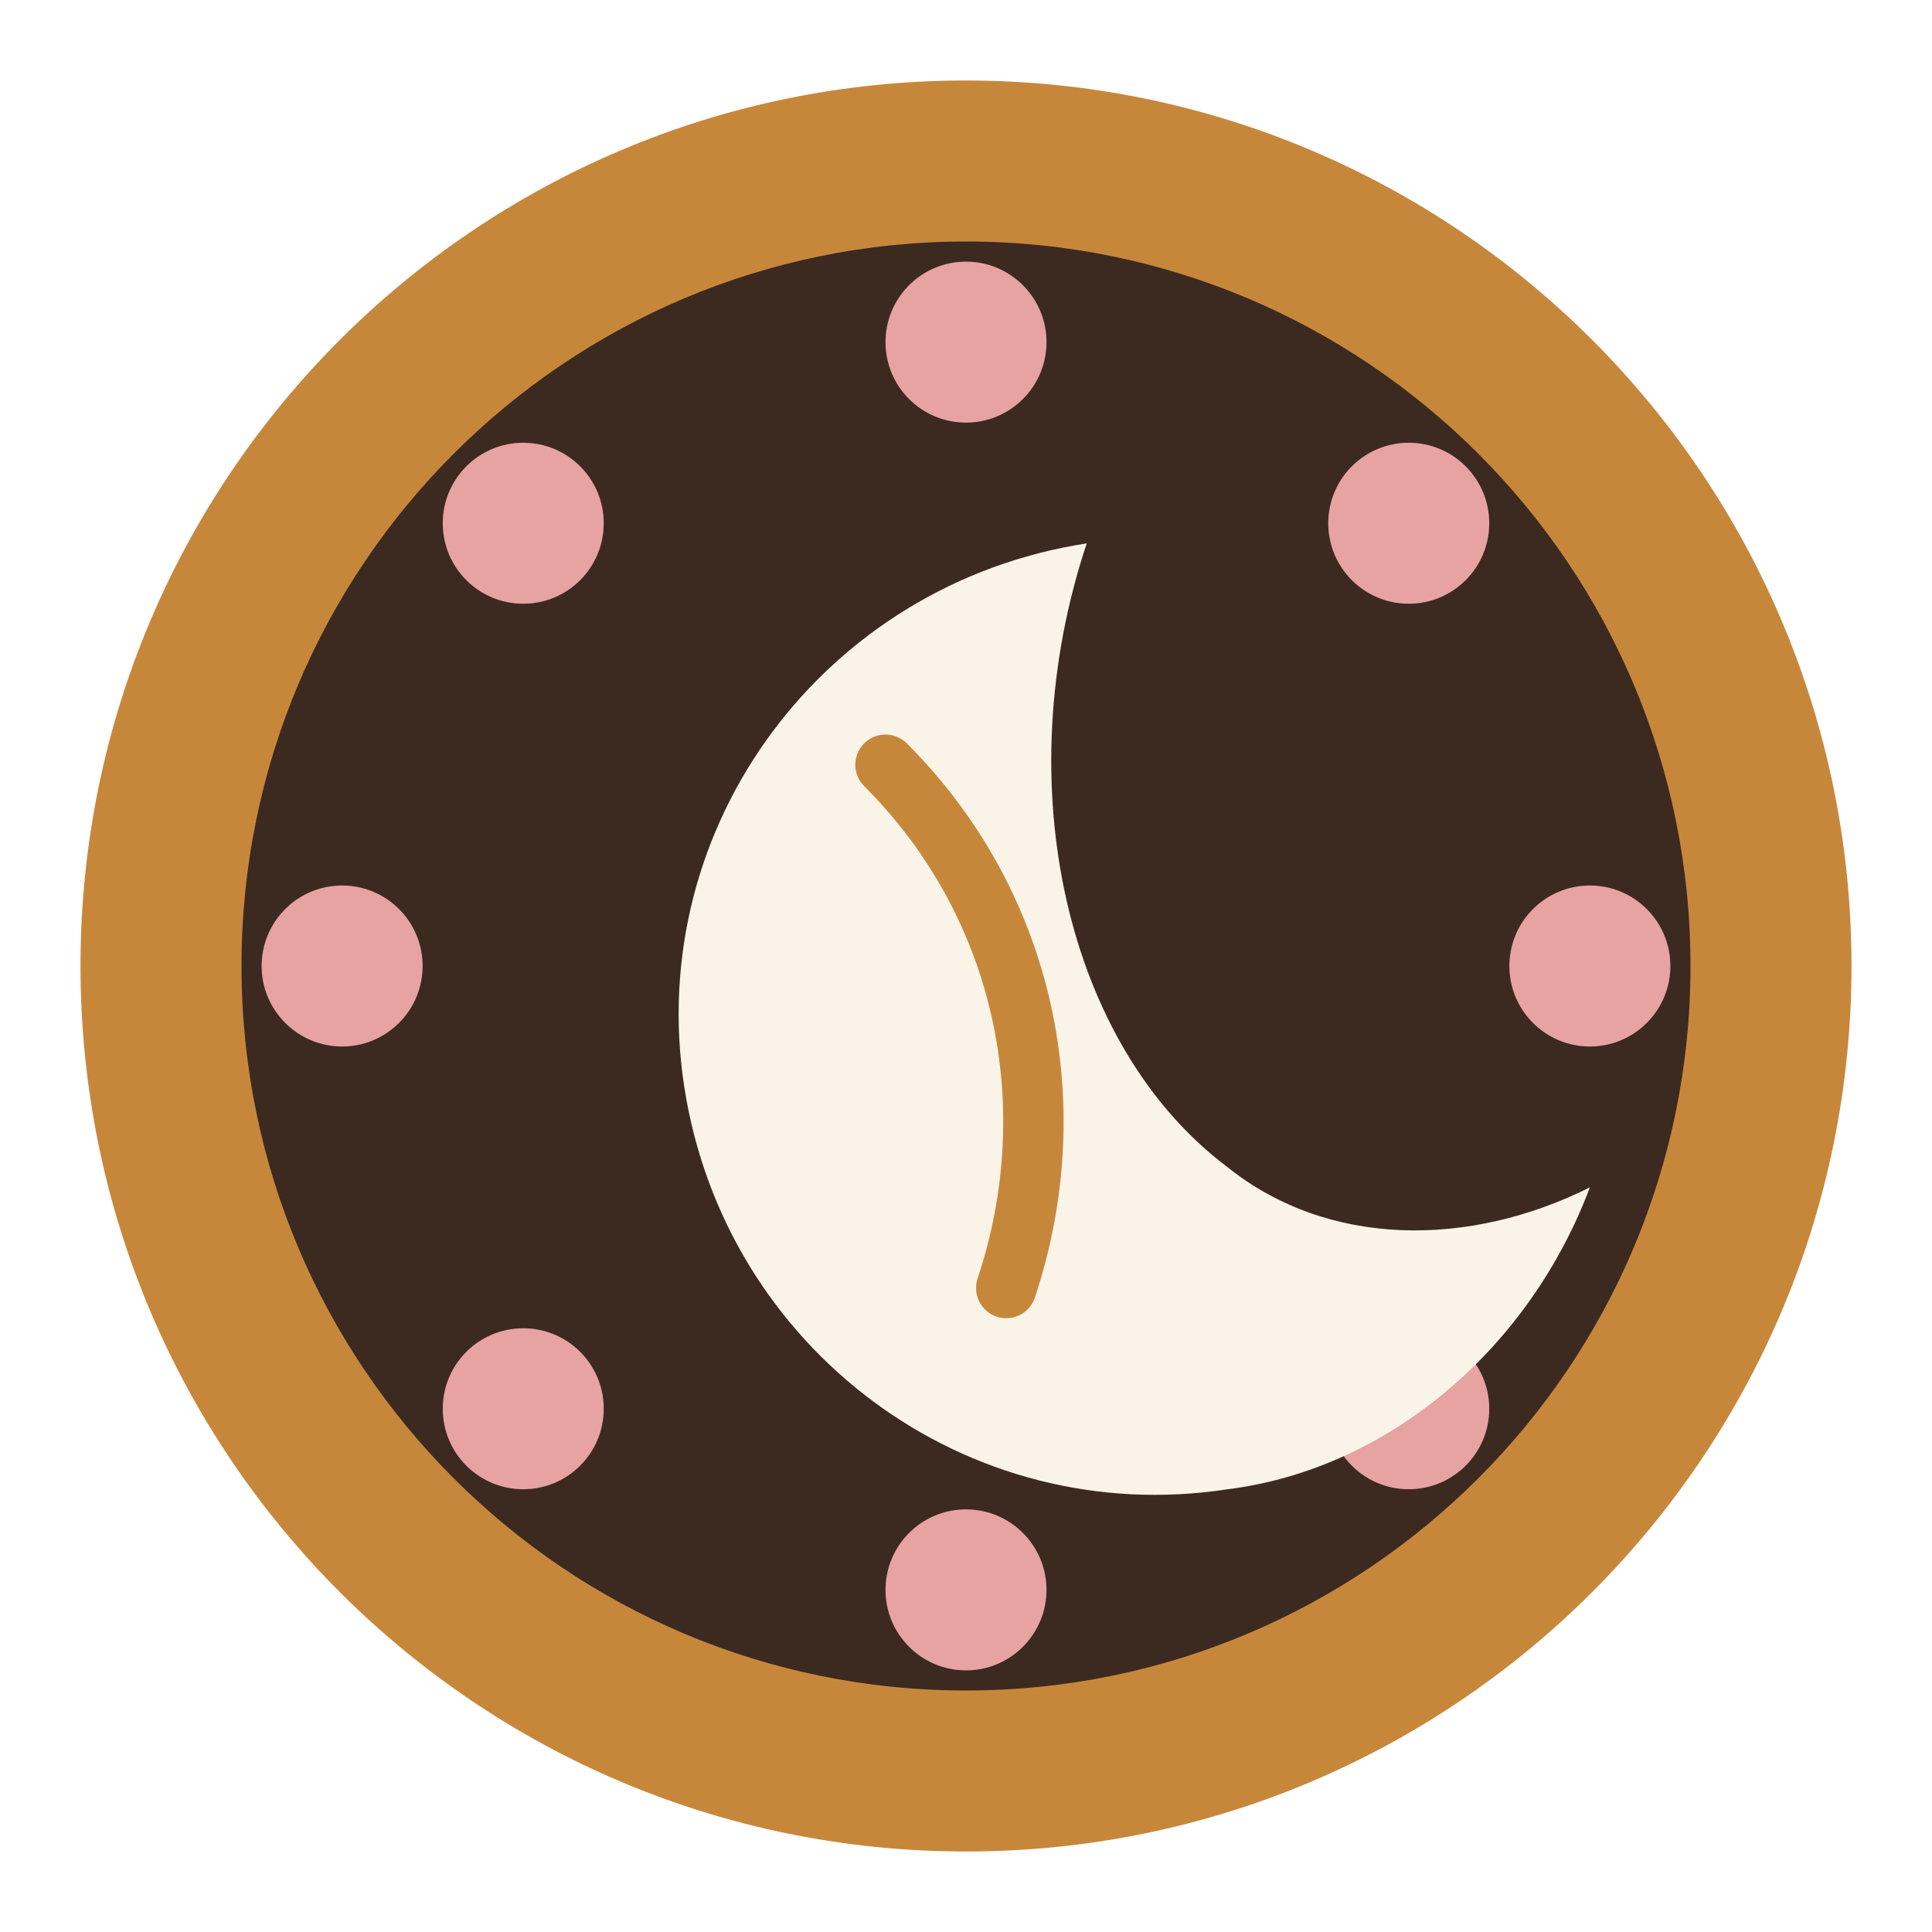
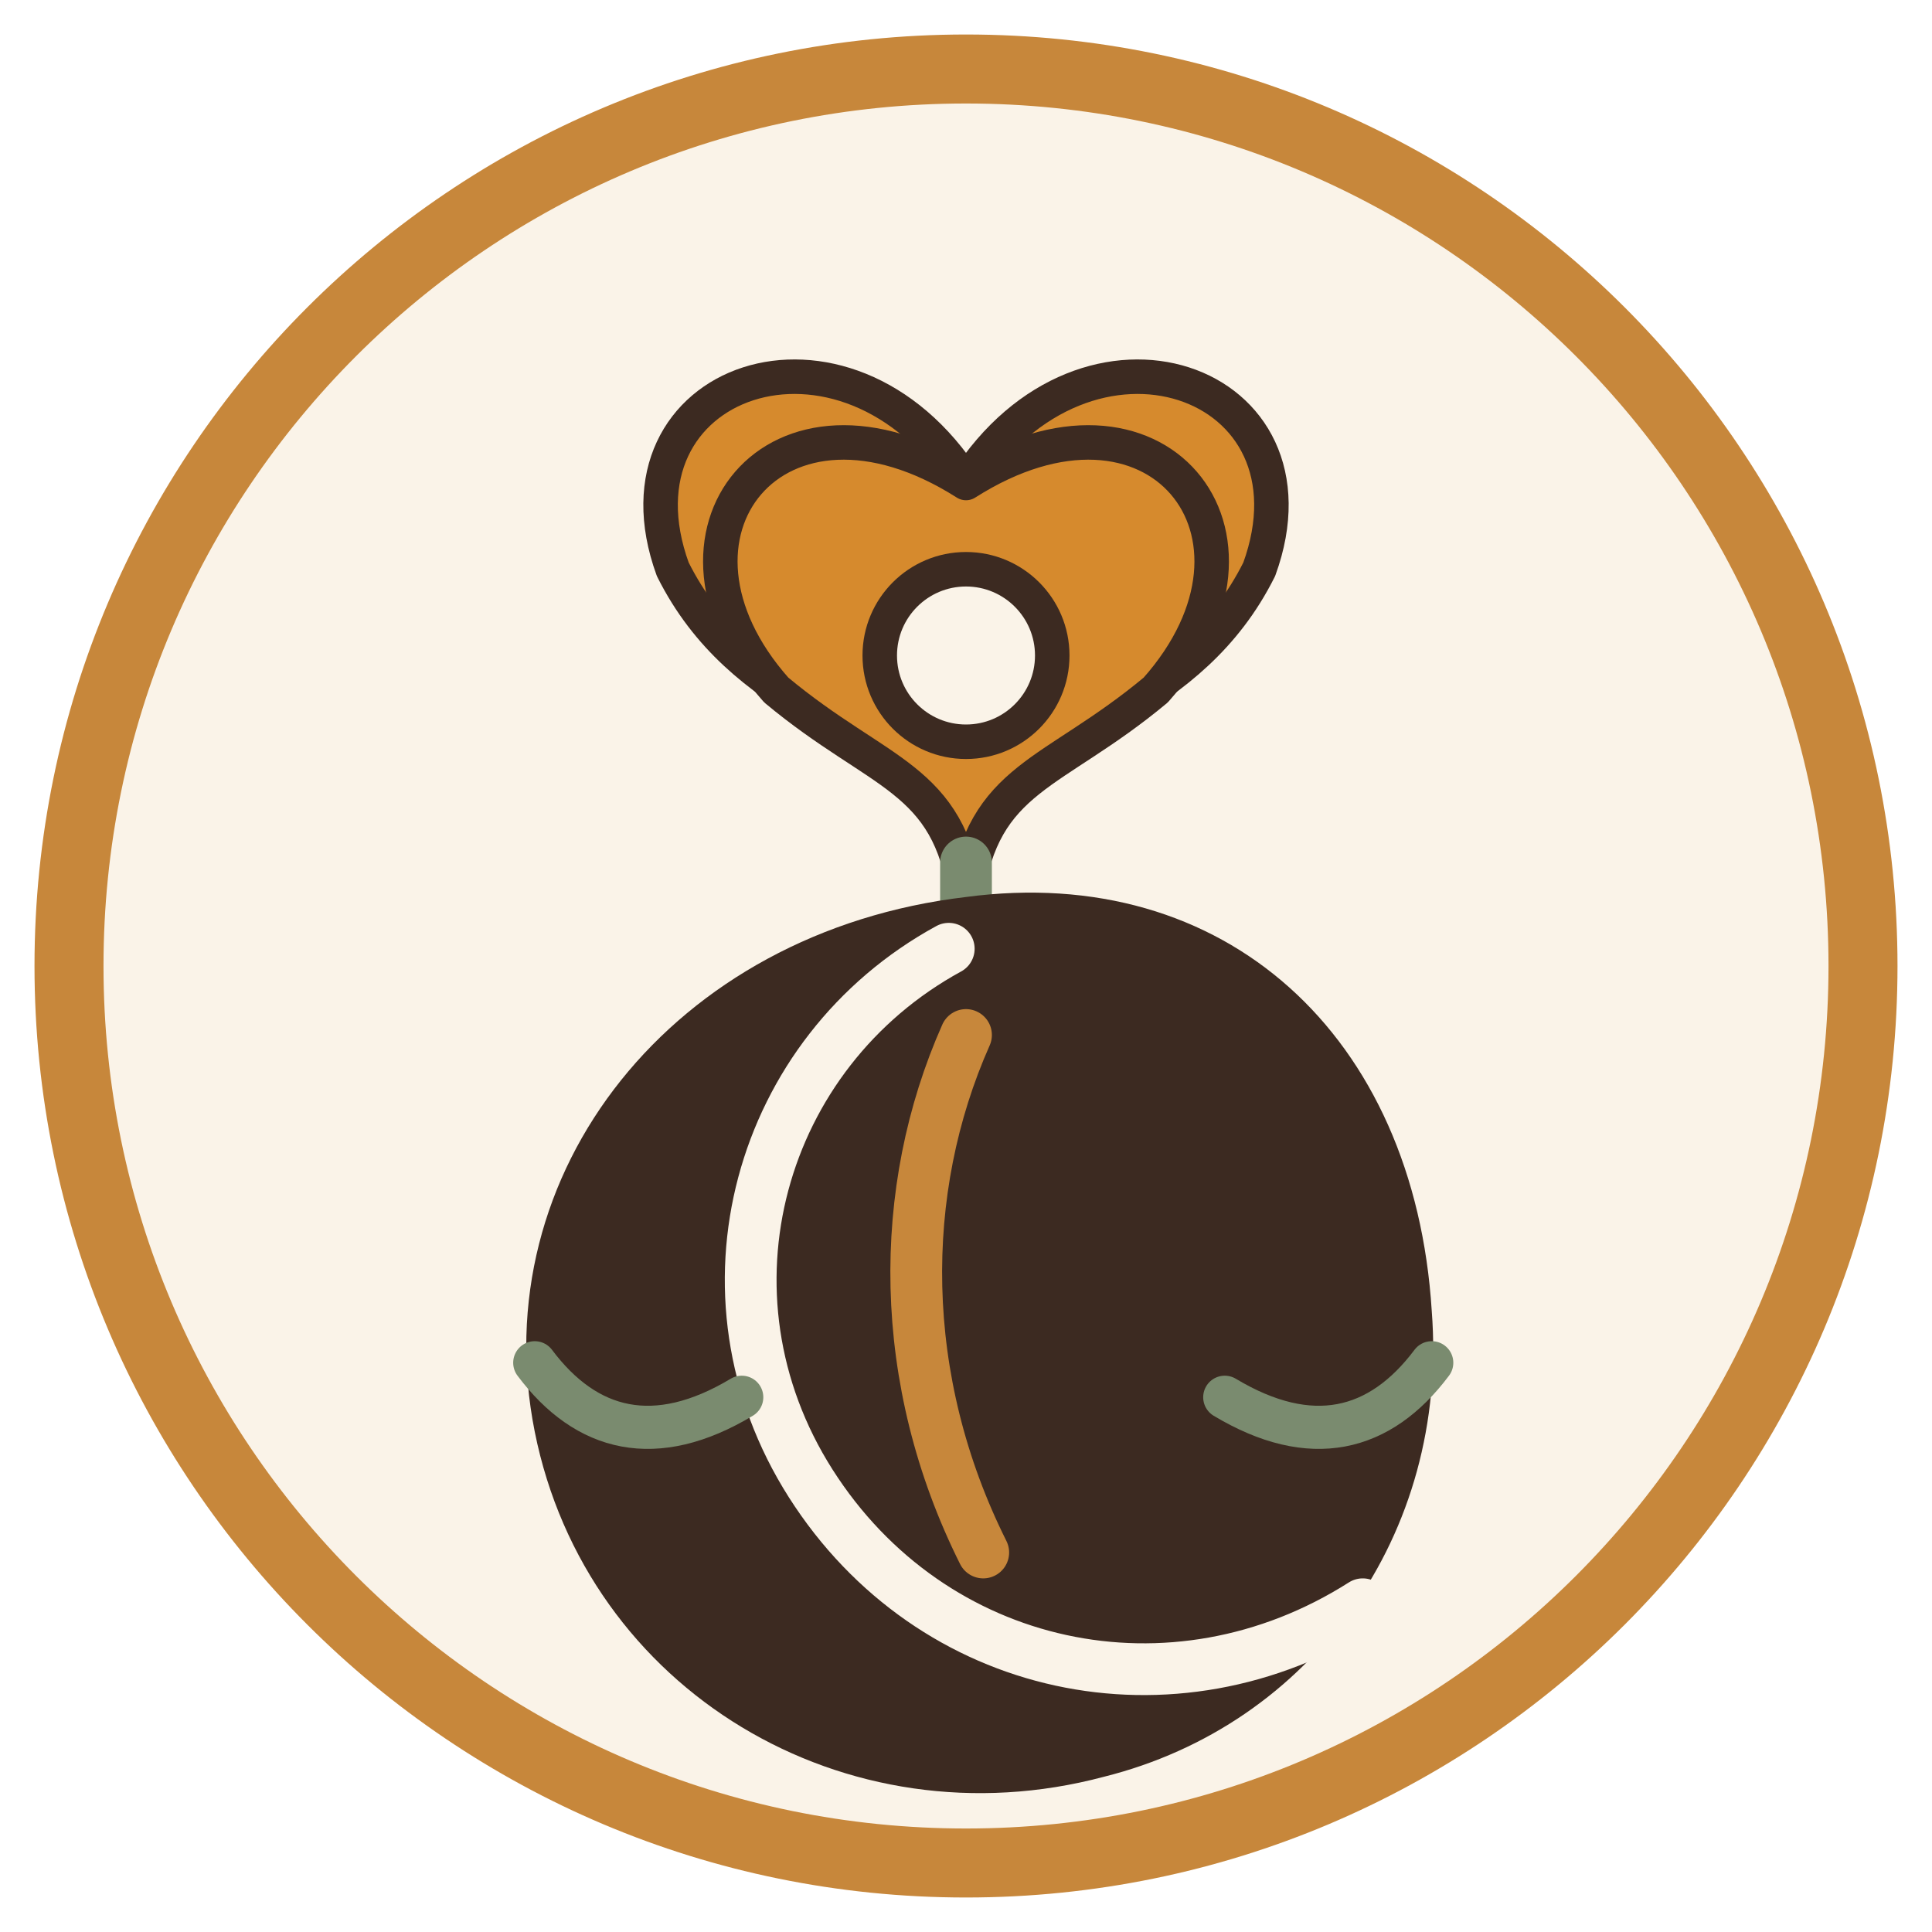
- <svg xmlns="http://www.w3.org/2000/svg" viewBox="0 0 96 96" role="img" aria-labelledby="title desc">
-   <circle cx="48" cy="48" r="44" fill="#C7873B" />
-   <circle cx="48" cy="48" r="36" fill="#3C2A21" />
-   <g fill="#E7A2A2">
-     <circle cx="48" cy="17" r="4" />
-     <circle cx="70" cy="26" r="4" />
-     <circle cx="79" cy="48" r="4" />
-     <circle cx="70" cy="70" r="4" />
-     <circle cx="48" cy="79" r="4" />
-     <circle cx="26" cy="70" r="4" />
-     <circle cx="17" cy="48" r="4" />
-     <circle cx="26" cy="26" r="4" />
+ <svg xmlns="http://www.w3.org/2000/svg" viewBox="0 0 112 112" role="img" aria-labelledby="title desc">
+   <circle cx="56" cy="56" r="52" fill="#FAF3E8" stroke="#C7873B" stroke-width="4" />
+   <g fill="#D68A2D" stroke="#3C2A21" stroke-width="2" stroke-linejoin="round">
+     <path d="M56 28c-7-11-21-6-17 5 4 8 12 9 17 14 5-5 13-6 17-14 4-11-10-16-17-5z" />
+     <path d="M56 28c-11-7-19 3-11 12 6 5 10 5 11 12 1-7 5-7 11-12 8-9 0-19-11-12z" />
+     <circle cx="56" cy="38" r="5" fill="#FAF3E8" />
  </g>
-   <path d="M54 27c-13 2-22 14-20 27 2 13 14 22 27 20 8-1 15-7 18-15-6 3-13 3-18-1-8-6-11-19-7-31z" fill="#FAF3E8" />
-   <path d="M44 38c7 7 9 17 6 26" fill="none" stroke="#C7873B" stroke-linecap="round" stroke-width="3" />
+   <path d="M56 50v9" fill="none" stroke="#7A8B6F" stroke-linecap="round" stroke-width="3" />
+   <path d="M56 60c-17 2-28 16-25 31 3 15 18 24 33 20 12-3 20-14 19-27-1-16-12-26-27-24z" fill="#3C2A21" transform="translate(0 -8)" />
+   <path d="M55 55c-11 6-15 20-8 31 7 11 21 14 32 7" fill="none" stroke="#FAF3E8" stroke-linecap="round" stroke-width="3" />
+   <path d="M56 60c-4 9-4 20 1 30" fill="none" stroke="#C7873B" stroke-linecap="round" stroke-width="3" />
+   <path d="M43 81c-5 3-9 2-12-2M71 81c5 3 9 2 12-2" fill="none" stroke="#7A8B6F" stroke-linecap="round" stroke-width="2.5" />
</svg>
